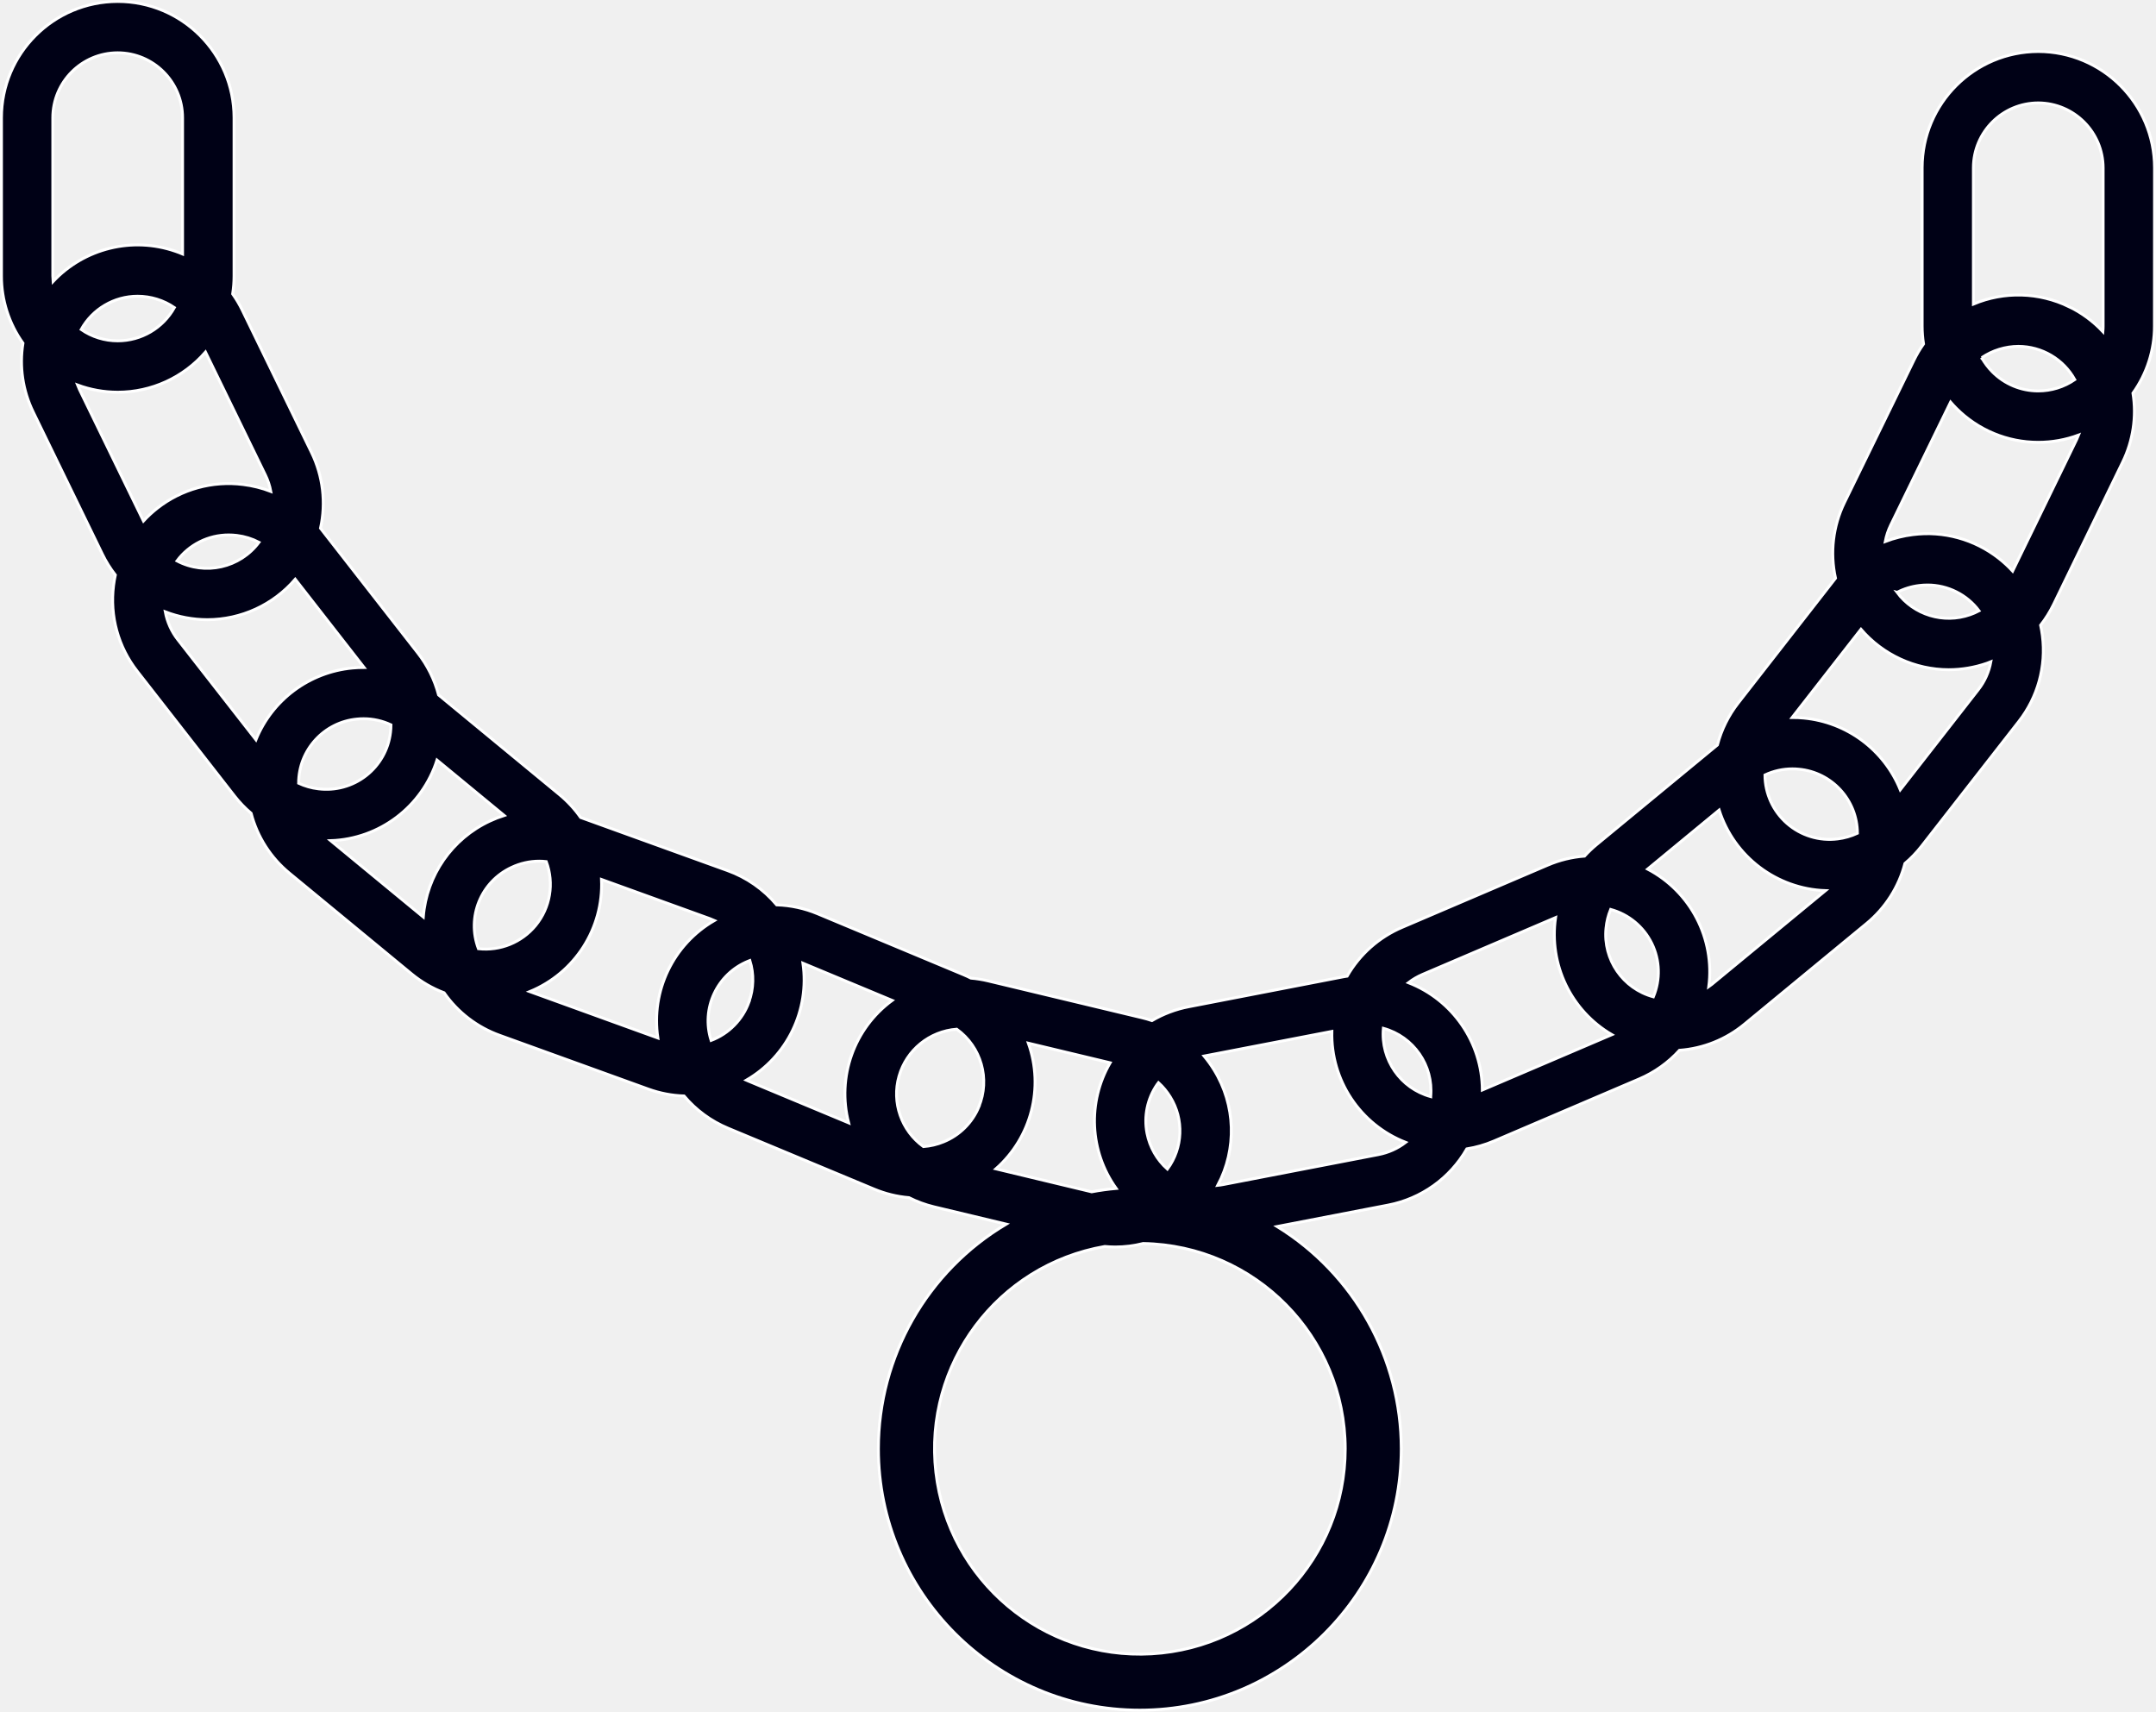
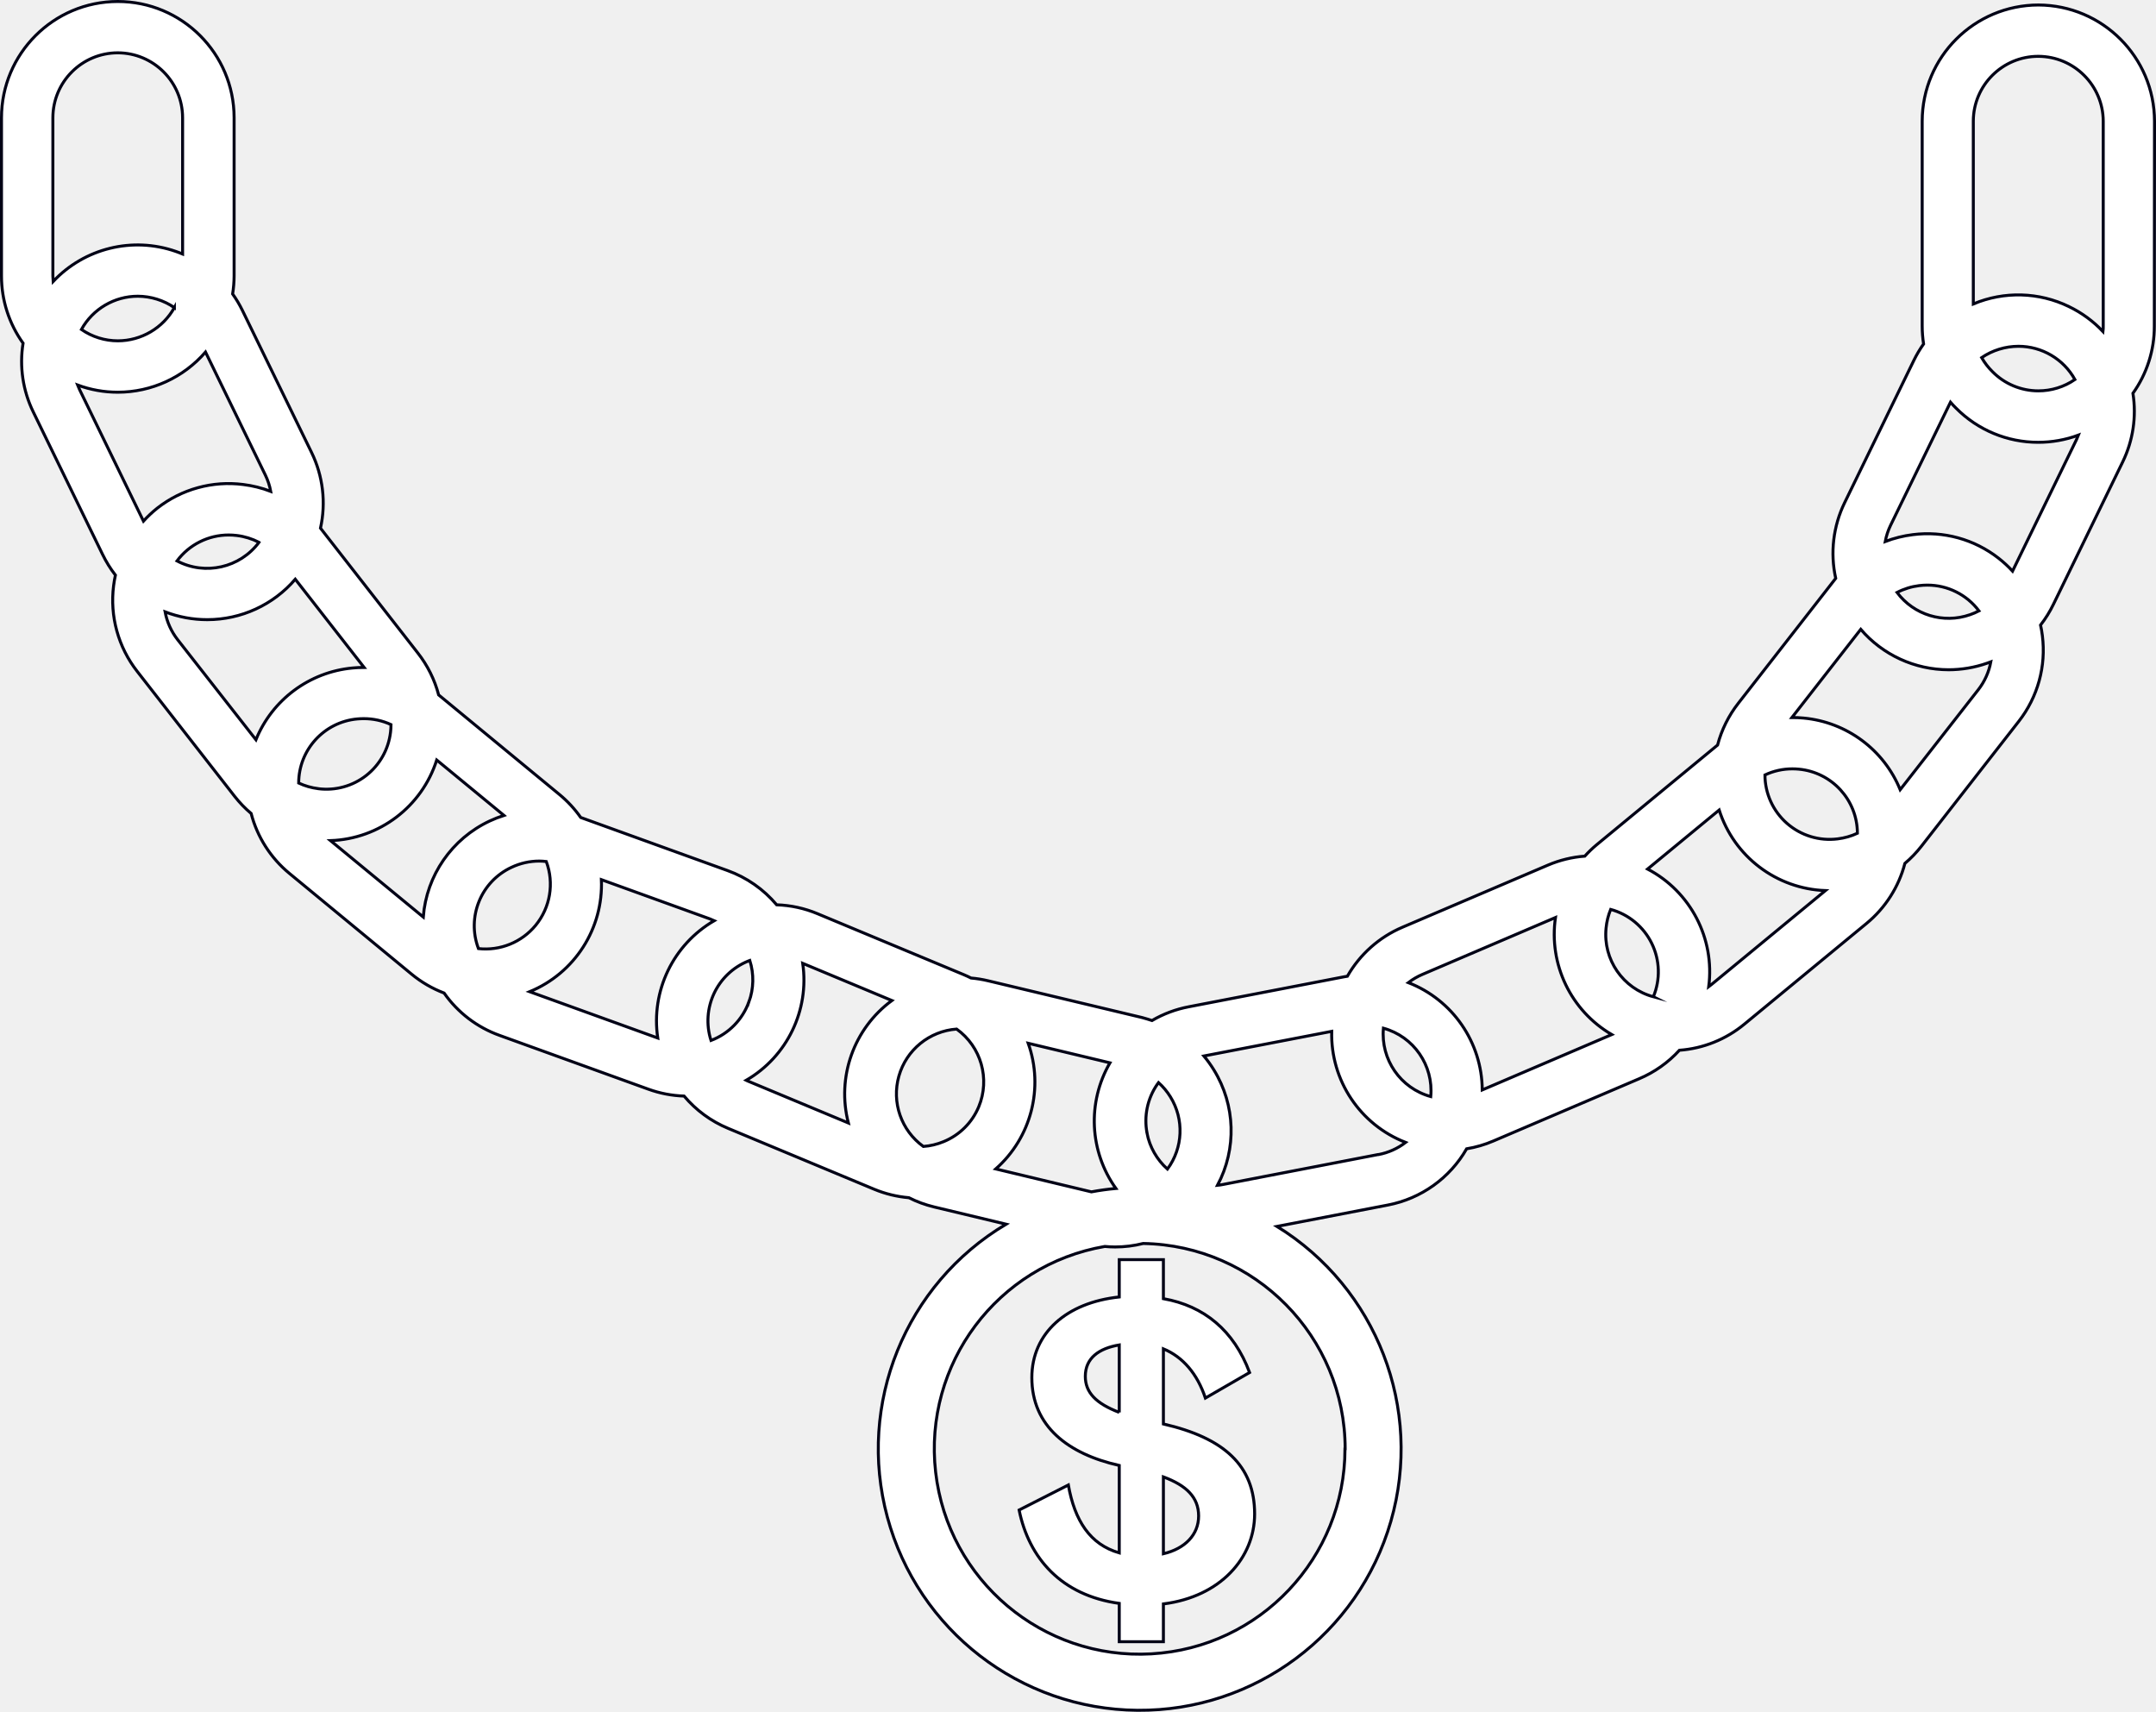
- <svg xmlns="http://www.w3.org/2000/svg" id="64d00890-4cf2-4787-8789-21549dd1d462" data-name="Calque 1" width="1115.49" height="885.54" viewBox="0 0 1115.49 885.54">
+ <svg xmlns="http://www.w3.org/2000/svg" id="e1f39b82-c022-4f02-bc22-fcb8634f7d12" data-name="929a63f3-9ae3-4ac3-aaf2-1ac0400b1715" width="725.32" height="575.81" viewBox="0 0 725.32 575.81">
  <defs>
-     <style>.f8c0cfef-a6fc-49fe-ba9a-38091183c40b{fill:#000116;stroke:#fff;stroke-miterlimit:10;stroke-width:1.5px;}</style>
+     <style>.dd292c71-a1b9-4667-b694-eb56704d55d2{fill:#fff;stroke:#000116;stroke-miterlimit:10;}</style>
  </defs>
-   <path id="f9f67e88-97c7-4add-8e31-0f75aead96b6" data-name="&lt;Tracé transparent&gt;" class="f8c0cfef-a6fc-49fe-ba9a-38091183c40b" d="M1114.74,86.81a60.27,60.27,0,0,0-60.11-60.17h0a60.21,60.21,0,0,0-60.14,60.11l0,81.88a60.51,60.51,0,0,0,.72,9.31,60.21,60.21,0,0,0-5,8.47L954.3,260a59.82,59.82,0,0,0-4.63,39.14h0L899.3,363.74a59.79,59.79,0,0,0-10.73,21.67L826,437a60.31,60.31,0,0,0-6.19,5.9,59.86,59.86,0,0,0-19,4.65l-75.3,32.18A59.82,59.82,0,0,0,697,505c-.55.09-1.09.17-1.64.27L615,520.83A59.87,59.87,0,0,0,596,528c-1.67-.56-3.37-1.06-5.11-1.47l-79.63-19.06a60.52,60.52,0,0,0-8.91-1.44c-1.25-.63-2.52-1.23-3.83-1.77L423,472.72a59.81,59.81,0,0,0-21.15-4.59,59.57,59.57,0,0,0-25.45-17.75l-76-27.47a60,60,0,0,0-10.95-11.84l-62.54-51.56a59.72,59.72,0,0,0-10.72-21.66l-50.36-64.56h0a59.82,59.82,0,0,0-4.63-39.14l-35.82-73.63a60.41,60.41,0,0,0-5-8.46,60.35,60.35,0,0,0,.72-9.31l0-81.88A60.2,60.2,0,0,0,60.89.75h0A60.21,60.21,0,0,0,.75,60.92l0,81.88a59.54,59.54,0,0,0,11.13,34.74,59.54,59.54,0,0,0,5.29,35.59L53,286.76a60.15,60.15,0,0,0,6.68,10.7c-.39,1.79-.7,3.61-.93,5.45A59.71,59.71,0,0,0,71,347.27h0l50.36,64.56a60.29,60.29,0,0,0,8.57,8.92,59.55,59.55,0,0,0,19.84,31l63.18,52.09a59.86,59.86,0,0,0,16.83,9.78,59.54,59.54,0,0,0,28.7,22l77,27.84A59.89,59.89,0,0,0,353.93,567a59.61,59.61,0,0,0,22.77,16.7l75.58,31.5a59.93,59.93,0,0,0,18,4.41,60.05,60.05,0,0,0,13,4.76l37.31,8.93a135.31,135.31,0,0,0-66.12,116.2c0,74.58,60.67,135.25,135.25,135.25S725,824.12,725,749.54a135.28,135.28,0,0,0-64.22-115l57.43-11.08a60,60,0,0,0,40.7-29.08,60,60,0,0,0,13.9-4l75.3-32.18a59.76,59.76,0,0,0,20.83-14.83,59.55,59.55,0,0,0,33.62-13.51l63.18-52.09a59.79,59.79,0,0,0,19.85-31.05,60.31,60.31,0,0,0,8.56-8.91l50.36-64.56a59.71,59.71,0,0,0,12.21-44.35c-.23-1.84-.55-3.66-.93-5.45a60.25,60.25,0,0,0,6.68-10.7L1098.27,239a59.79,59.79,0,0,0,5.3-35.61,59.54,59.54,0,0,0,11.12-34.72ZM950.82,434a33.44,33.44,0,0,1-37.65-33.06,33.3,33.3,0,0,1,14.18-3.16q1.65,0,3.32.16A33.42,33.42,0,0,1,961,431.07,33.92,33.92,0,0,1,950.82,434Zm-95.39,81.7a33.33,33.33,0,0,1-24.49-35.53,34,34,0,0,1,2.39-9.68,33.48,33.48,0,0,1,22.1,45.21Zm-115.2,51.63A33.5,33.5,0,0,1,715.74,532a33.52,33.52,0,0,1,24.49,35.3ZM593.44,586.24a33.32,33.32,0,0,1,5.2-25.13c.24-.35.48-.69.73-1a34,34,0,0,1,6.1,7.38A33.37,33.37,0,0,1,604,604.83,33.39,33.39,0,0,1,593.44,586.24Zm-87-13.6a33.31,33.31,0,0,1-18.23,18.07,33.9,33.9,0,0,1-10.44,2.47A33.6,33.6,0,0,1,495,532.45,33.61,33.61,0,0,1,506.4,572.64Zm-118.91-54.3a33.49,33.49,0,0,1-19.61,19.92,33.34,33.34,0,0,1,19.21-41l.85-.33A33.39,33.39,0,0,1,387.48,518.34ZM277.1,478.82a33.55,33.55,0,0,1-29.56,12,33.34,33.34,0,0,1,17.16-42.07A33.65,33.65,0,0,1,279,445.53a33,33,0,0,1,3.63.22A33.58,33.58,0,0,1,277.1,478.82ZM164.66,408.09a33.92,33.92,0,0,1-10.16-2.9A33.35,33.35,0,0,1,184.81,372q1.67-.16,3.32-.16A33.3,33.3,0,0,1,202.28,375a34.51,34.51,0,0,1-.25,3.93,33.37,33.37,0,0,1-37.36,29.15ZM60.87,27.32h0A33.6,33.6,0,0,1,94.45,60.87l0,70.54c-1.18-.49-2.36-1-3.58-1.38a60,60,0,0,0-63.41,15.59c-.08-.94-.13-1.89-.13-2.84l0-81.88A33.6,33.6,0,0,1,60.87,27.32ZM90.22,159.13a33.58,33.58,0,0,1-29.27,17.2h0A33.17,33.17,0,0,1,42,170.46a33.39,33.39,0,0,1,29.19-17.2A33.78,33.78,0,0,1,90.22,159.13ZM41.11,201.5h0c-.37-.76-.7-1.54-1-2.32a59.82,59.82,0,0,0,20.83,3.73h0a60,60,0,0,0,45.38-20.77l31,63.64a33.48,33.48,0,0,1,2.79,8.44,60.86,60.86,0,0,0-14.31-3.56,59.71,59.71,0,0,0-44.36,12.21,60.41,60.41,0,0,0-7.22,6.66ZM134,280.56a33.49,33.49,0,0,1-42.42,9.61,33.32,33.32,0,0,1,26.74-13.41,34.55,34.55,0,0,1,4.23.26A33.81,33.81,0,0,1,134,280.56Zm-42,50.36h0a33.16,33.16,0,0,1-6.48-14.4,60.46,60.46,0,0,0,21.75,4.07,60,60,0,0,0,45.49-20.92l35.6,45.64q-3,0-6,.28a60,60,0,0,0-49.94,37.11Zm79.1,104a59.89,59.89,0,0,0,55-41.69l34.74,28.64a61.42,61.42,0,0,0-7.32,2.86A59.94,59.94,0,0,0,219,474.4ZM274.12,513a59.91,59.91,0,0,0,37.1-58l56.11,20.29c.78.28,1.54.6,2.28.93A59.91,59.91,0,0,0,340.37,537Zm112.05,45.83a60,60,0,0,0,29.26-60.51l46.16,19.24a59.91,59.91,0,0,0-22.51,63.34l-52.16-21.74Zm129.1,45.87a59.94,59.94,0,0,0,16.8-65l42.3,10.13a59.91,59.91,0,0,0,3.12,65q-6.42.58-12.67,1.75ZM696,749.54A106.24,106.24,0,1,1,571.58,644.86c1.79.16,3.58.27,5.37.27a59.32,59.32,0,0,0,14.51-1.8A106.36,106.36,0,0,1,696,749.54Zm17.19-152.22-80.4,15.51c-.92.18-1.83.3-2.75.4a60,60,0,0,0-1.88-59.68,61.36,61.36,0,0,0-5.17-7.2l66.1-12.75A60,60,0,0,0,727.26,591,33.34,33.34,0,0,1,713.16,597.32Zm53.76-33.42a60,60,0,0,0-38.23-55.51,33.5,33.5,0,0,1,7.28-4.26l68.83-29.41a60.07,60.07,0,0,0,29.11,60.56Zm118.71-54.64c-.51.42-1,.82-1.56,1.2a60,60,0,0,0-31.63-60.84l37-30.53a59.95,59.95,0,0,0,55,41.68Zm97.52-100.68a60,60,0,0,0-49.94-37.1q-3-.29-6-.28l35.6-45.64a60.06,60.06,0,0,0,45.43,20.92,60.5,60.5,0,0,0,19.77-3.35c.69-.24,1.36-.5,2-.76a33.16,33.16,0,0,1-6.49,14.44Zm-1.64-102.13A33.82,33.82,0,0,1,993,302.92a34.58,34.58,0,0,1,4.23-.26A33.32,33.32,0,0,1,1023.92,316a34.4,34.4,0,0,1-4.61,2,33.4,33.4,0,0,1-37.8-11.56Zm59.77-11a60.41,60.41,0,0,0-7.22-6.66,59.7,59.7,0,0,0-44.36-12.21,60.87,60.87,0,0,0-14.31,3.56,33.47,33.47,0,0,1,2.79-8.44l31-63.66c.93,1.07,1.88,2.11,2.89,3.12a59.71,59.71,0,0,0,42.47,17.67h0a59.82,59.82,0,0,0,20.83-3.73c-.31.78-.64,1.56-1,2.33Zm-16-110.39a34.17,34.17,0,0,1,19-5.86,33.43,33.43,0,0,1,29.15,17.19,33.36,33.36,0,0,1-18.93,5.86h0a33.31,33.31,0,0,1-23.69-9.88A34,34,0,0,1,1025.29,185Zm45.21-26.39a60,60,0,0,0-49.5-1.36l0-70.51a33.6,33.6,0,0,1,33.56-33.55h0a33.7,33.7,0,0,1,33.55,33.58l0,81.88c0,1-.05,1.9-.13,2.84A59.81,59.81,0,0,0,1070.5,158.64Z" />
+   <g id="273f1edb-dc2b-4021-9c14-41d9f8c0c280" data-name="&lt;Groupe&gt;">
+     <path id="37e53bb8-13b8-4561-8204-7663edd37d23" data-name="&lt;Tracé transparent&gt;" class="dd292c71-a1b9-4667-b694-eb56704d55d2" d="M737.06,47.5A39.19,39.19,0,0,0,698,8.38h0a39.15,39.15,0,0,0-39.1,39.08l0,68.9a39.34,39.34,0,0,0,.47,6.05,39.15,39.15,0,0,0-3.27,5.51l-23.29,47.88a38.9,38.9,0,0,0-3,25.45h0l-32.75,42a38.88,38.88,0,0,0-7,14.09l-40.66,33.52a39.22,39.22,0,0,0-4,3.84,38.92,38.92,0,0,0-12.36,3l-49,20.92a38.9,38.9,0,0,0-18.52,16.48l-1.07.18-52.28,10.09A38.92,38.92,0,0,0,399.8,350c-1.09-.36-2.19-.69-3.32-1L344.7,336.64a39.35,39.35,0,0,0-5.79-.94c-.81-.41-1.64-.8-2.49-1.15l-49.14-20.48a38.89,38.89,0,0,0-13.75-3A38.73,38.73,0,0,0,257,299.55l-49.4-17.86a39,39,0,0,0-7.12-7.7l-40.67-33.53a38.83,38.83,0,0,0-7-14.09l-32.75-42h0a38.9,38.9,0,0,0-3-25.45L93.77,111.08a39.28,39.28,0,0,0-3.27-5.5A39.24,39.24,0,0,0,91,99.52l0-53.24A39.14,39.14,0,0,0,51.84,7.2h0A39.15,39.15,0,0,0,12.74,46.32l0,53.24A38.72,38.72,0,0,0,20,122.15a38.71,38.71,0,0,0,3.44,23.14l23.29,47.88a39.11,39.11,0,0,0,4.34,7c-.25,1.16-.46,2.34-.61,3.54a38.82,38.82,0,0,0,7.94,28.84h0l32.75,42a39.2,39.2,0,0,0,5.58,5.8,38.72,38.72,0,0,0,12.9,20.18l41.08,33.87a38.92,38.92,0,0,0,10.94,6.36A38.71,38.71,0,0,0,180.31,355l50.07,18.1a38.94,38.94,0,0,0,12,2.31,38.76,38.76,0,0,0,14.81,10.86l49.14,20.48A39,39,0,0,0,318,409.6a39,39,0,0,0,8.45,3.1l24.26,5.81a87.94,87.94,0,1,0,91.13.75l37.34-7.2a39,39,0,0,0,26.46-18.91,39,39,0,0,0,9-2.63l49-20.92A38.86,38.86,0,0,0,577.23,360a38.72,38.72,0,0,0,21.86-8.79l41.08-33.87a38.88,38.88,0,0,0,12.91-20.19,39.21,39.21,0,0,0,5.56-5.79l32.75-42a38.82,38.82,0,0,0,7.94-28.84c-.15-1.2-.35-2.38-.61-3.55a39.17,39.17,0,0,0,4.34-7l23.29-47.88A38.87,38.87,0,0,0,729.8,139,38.71,38.71,0,0,0,737,116.39ZM630.48,288.89A21.74,21.74,0,0,1,606,267.39a21.65,21.65,0,0,1,9.22-2.05q1.07,0,2.16.1A21.73,21.73,0,0,1,637.11,287,22.05,22.05,0,0,1,630.48,288.89Zm-62,53.12a21.67,21.67,0,0,1-15.93-23.1,22.08,22.08,0,0,1,1.55-6.29A21.77,21.77,0,0,1,568.46,342Zm-74.91,33.57a21.78,21.78,0,0,1-15.92-23,21.79,21.79,0,0,1,15.92,23Zm-95.44,12.3a21.66,21.66,0,0,1,3.38-16.34c.15-.23.31-.45.48-.67a22.12,22.12,0,0,1,4,4.8,21.7,21.7,0,0,1-1,24.3A21.71,21.71,0,0,1,398.11,387.88ZM341.51,379a21.66,21.66,0,0,1-11.85,11.75,22,22,0,0,1-6.79,1.61,21.84,21.84,0,0,1,11.2-39.49A21.86,21.86,0,0,1,341.51,379Zm-77.32-35.3a21.77,21.77,0,0,1-12.75,13A21.68,21.68,0,0,1,263.94,330l.55-.21A21.71,21.71,0,0,1,264.2,343.74ZM192.42,318a21.82,21.82,0,0,1-19.22,7.8,21.68,21.68,0,0,1,11.15-27.35,21.88,21.88,0,0,1,9.31-2.09,21.48,21.48,0,0,1,2.36.15A21.83,21.83,0,0,1,192.42,318Zm-73.1-46a22.05,22.05,0,0,1-6.6-1.89,21.69,21.69,0,0,1,19.7-21.56q1.08-.1,2.16-.1a21.65,21.65,0,0,1,9.2,2,22.44,22.44,0,0,1-.16,2.56,21.7,21.7,0,0,1-24.29,19ZM51.83,24.47h0A21.85,21.85,0,0,1,73.67,46.29l0,45.86c-.76-.32-1.54-.62-2.33-.89a39,39,0,0,0-41.23,10.14c-.05-.61-.08-1.23-.08-1.85l0-53.24A21.85,21.85,0,0,1,51.83,24.47Zm19.08,85.7a21.84,21.84,0,0,1-19,11.18h0a21.57,21.57,0,0,1-12.28-3.82,21.71,21.71,0,0,1,19-11.18A22,22,0,0,1,70.91,110.18ZM39,137.73h0c-.24-.5-.46-1-.66-1.51a38.89,38.89,0,0,0,13.54,2.42h0a39,39,0,0,0,29.5-13.51l20.13,41.38a21.77,21.77,0,0,1,1.81,5.48,39.57,39.57,0,0,0-9.3-2.31,38.82,38.82,0,0,0-28.84,7.94A39.28,39.28,0,0,0,60.5,182Zm60.37,51.41a21.78,21.78,0,0,1-27.58,6.25,21.66,21.66,0,0,1,17.38-8.72,22.46,22.46,0,0,1,2.75.17A22,22,0,0,1,99.36,189.13ZM72,221.88h0a21.56,21.56,0,0,1-4.22-9.36A39.31,39.31,0,0,0,82,215.15a39,39,0,0,0,29.58-13.6l23.15,29.67q-2,0-3.92.19a39,39,0,0,0-32.47,24.13Zm51.43,67.6a38.94,38.94,0,0,0,35.73-27.11L181.78,281a39.94,39.94,0,0,0-4.76,1.86,39,39,0,0,0-22.39,32.32Zm67,50.82a39,39,0,0,0,24.13-37.69l36.48,13.19c.51.18,1,.39,1.48.61a39,39,0,0,0-19,39.47Zm72.86,29.8a39,39,0,0,0,19-39.34l30,12.51a39,39,0,0,0-14.64,41.19l-33.91-14.14Zm83.94,29.82a39,39,0,0,0,10.92-42.27l27.5,6.58a39,39,0,0,0,2,42.26q-4.18.38-8.24,1.14Zm117.49,94.15A69.08,69.08,0,1,1,383.9,426c1.16.11,2.33.17,3.49.17a38.57,38.57,0,0,0,9.43-1.17A69.15,69.15,0,0,1,464.78,494.06Zm11.18-99-52.28,10.09c-.6.12-1.19.2-1.79.26a39,39,0,0,0-1.22-38.81,39.89,39.89,0,0,0-3.36-4.68l43-8.29A39,39,0,0,0,485.12,391,21.68,21.68,0,0,1,476,395.09Zm35-21.73a39,39,0,0,0-24.86-36.09,21.78,21.78,0,0,1,4.74-2.77l44.75-19.13a39.05,39.05,0,0,0,18.93,39.37Zm77.19-35.52c-.33.27-.67.53-1,.78a39,39,0,0,0-20.57-39.56l24.08-19.85a39,39,0,0,0,35.74,27.1Zm63.41-65.47A39,39,0,0,0,619,248.25q-2-.19-3.92-.18l23.15-29.67A39,39,0,0,0,667.8,232a39.33,39.33,0,0,0,12.86-2.18c.45-.15.89-.33,1.33-.49a21.56,21.56,0,0,1-4.22,9.39ZM650.44,206a22,22,0,0,1,7.44-2.3,22.48,22.48,0,0,1,2.75-.17A21.66,21.66,0,0,1,678,212.2a22.37,22.37,0,0,1-3,1.28A21.71,21.71,0,0,1,650.44,206Zm38.86-7.18a39.28,39.28,0,0,0-4.69-4.33,38.82,38.82,0,0,0-28.84-7.94,39.58,39.58,0,0,0-9.3,2.31,21.76,21.76,0,0,1,1.81-5.48L668.42,142c.6.69,1.22,1.37,1.88,2a38.83,38.83,0,0,0,27.62,11.49h0a38.89,38.89,0,0,0,13.55-2.42c-.2.51-.42,1-.66,1.51ZM678.9,127a22.21,22.21,0,0,1,12.38-3.81,21.73,21.73,0,0,1,19,11.18,21.69,21.69,0,0,1-12.31,3.81h0a21.66,21.66,0,0,1-15.4-6.43A22.11,22.11,0,0,1,678.9,127Zm29.39-17.16a39,39,0,0,0-32.19-.89l0-61.5A21.85,21.85,0,0,1,698,25.65h0a21.91,21.91,0,0,1,21.81,21.83l0,68.9c0,.62,0,1.24-.08,1.85A38.89,38.89,0,0,0,708.3,109.85Z" transform="translate(-12.24 -6.7)" />
+     <path class="dd292c71-a1b9-4667-b694-eb56704d55d2" d="M388.78,546.07c-19.56-2.71-30.41-15.28-33.69-31.41l16.56-8.42c2.14,12,7.28,20,17.13,22.84V499.67c-17.13-3.85-29.41-13.13-29.41-29.55,0-15,11.71-25.27,29.41-27.13V430.43h14.85v13.13c13.71,2.43,23.7,10.71,29,24.84L417.76,477c-2.71-8.14-7.57-13.85-14.13-16.56v25.27c20.42,4.71,30.69,14,30.69,30.27,0,14.71-11.42,27.84-30.69,30.27v12.71H388.78Zm0-64.24v-22.7c-6.85,1.14-11.42,4.43-11.42,10.56C377.36,475.11,380.93,478.82,388.78,481.82Zm14.85,21.7v25.84c7.28-1.71,11.85-6.42,11.85-12.71S411.34,506.38,403.63,503.52Z" transform="translate(-12.24 -6.7)" />
+   </g>
</svg>
